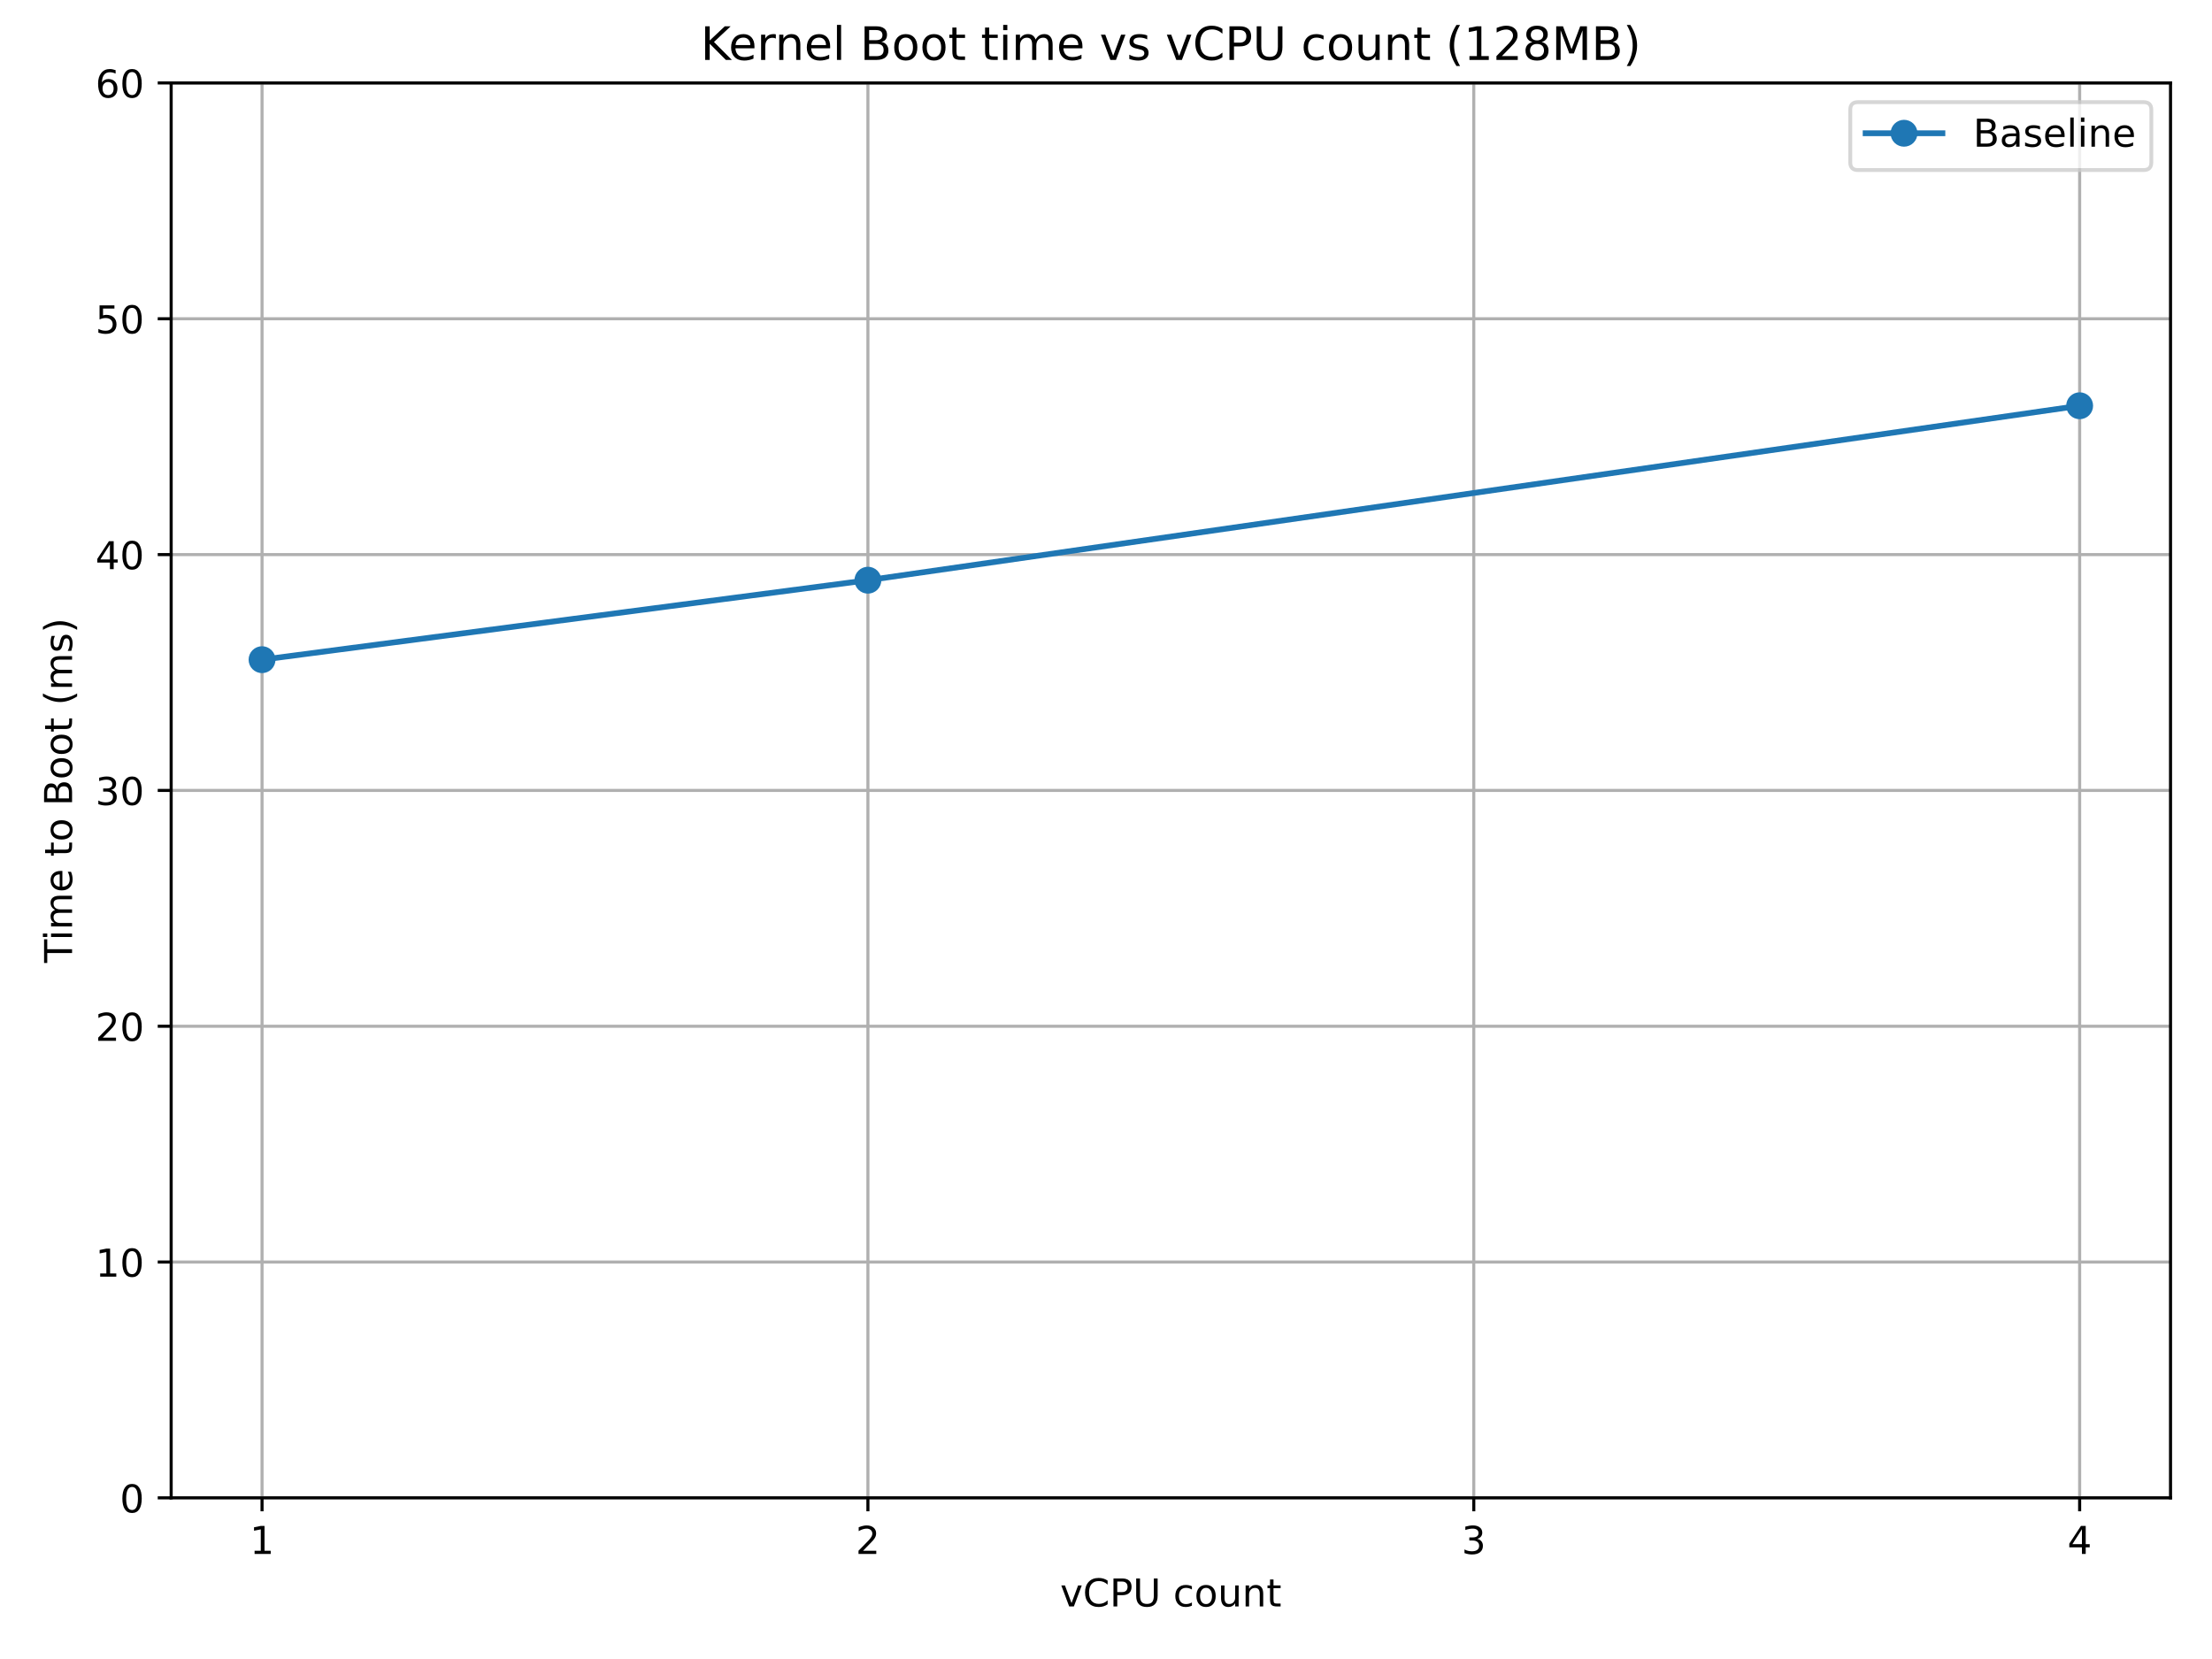
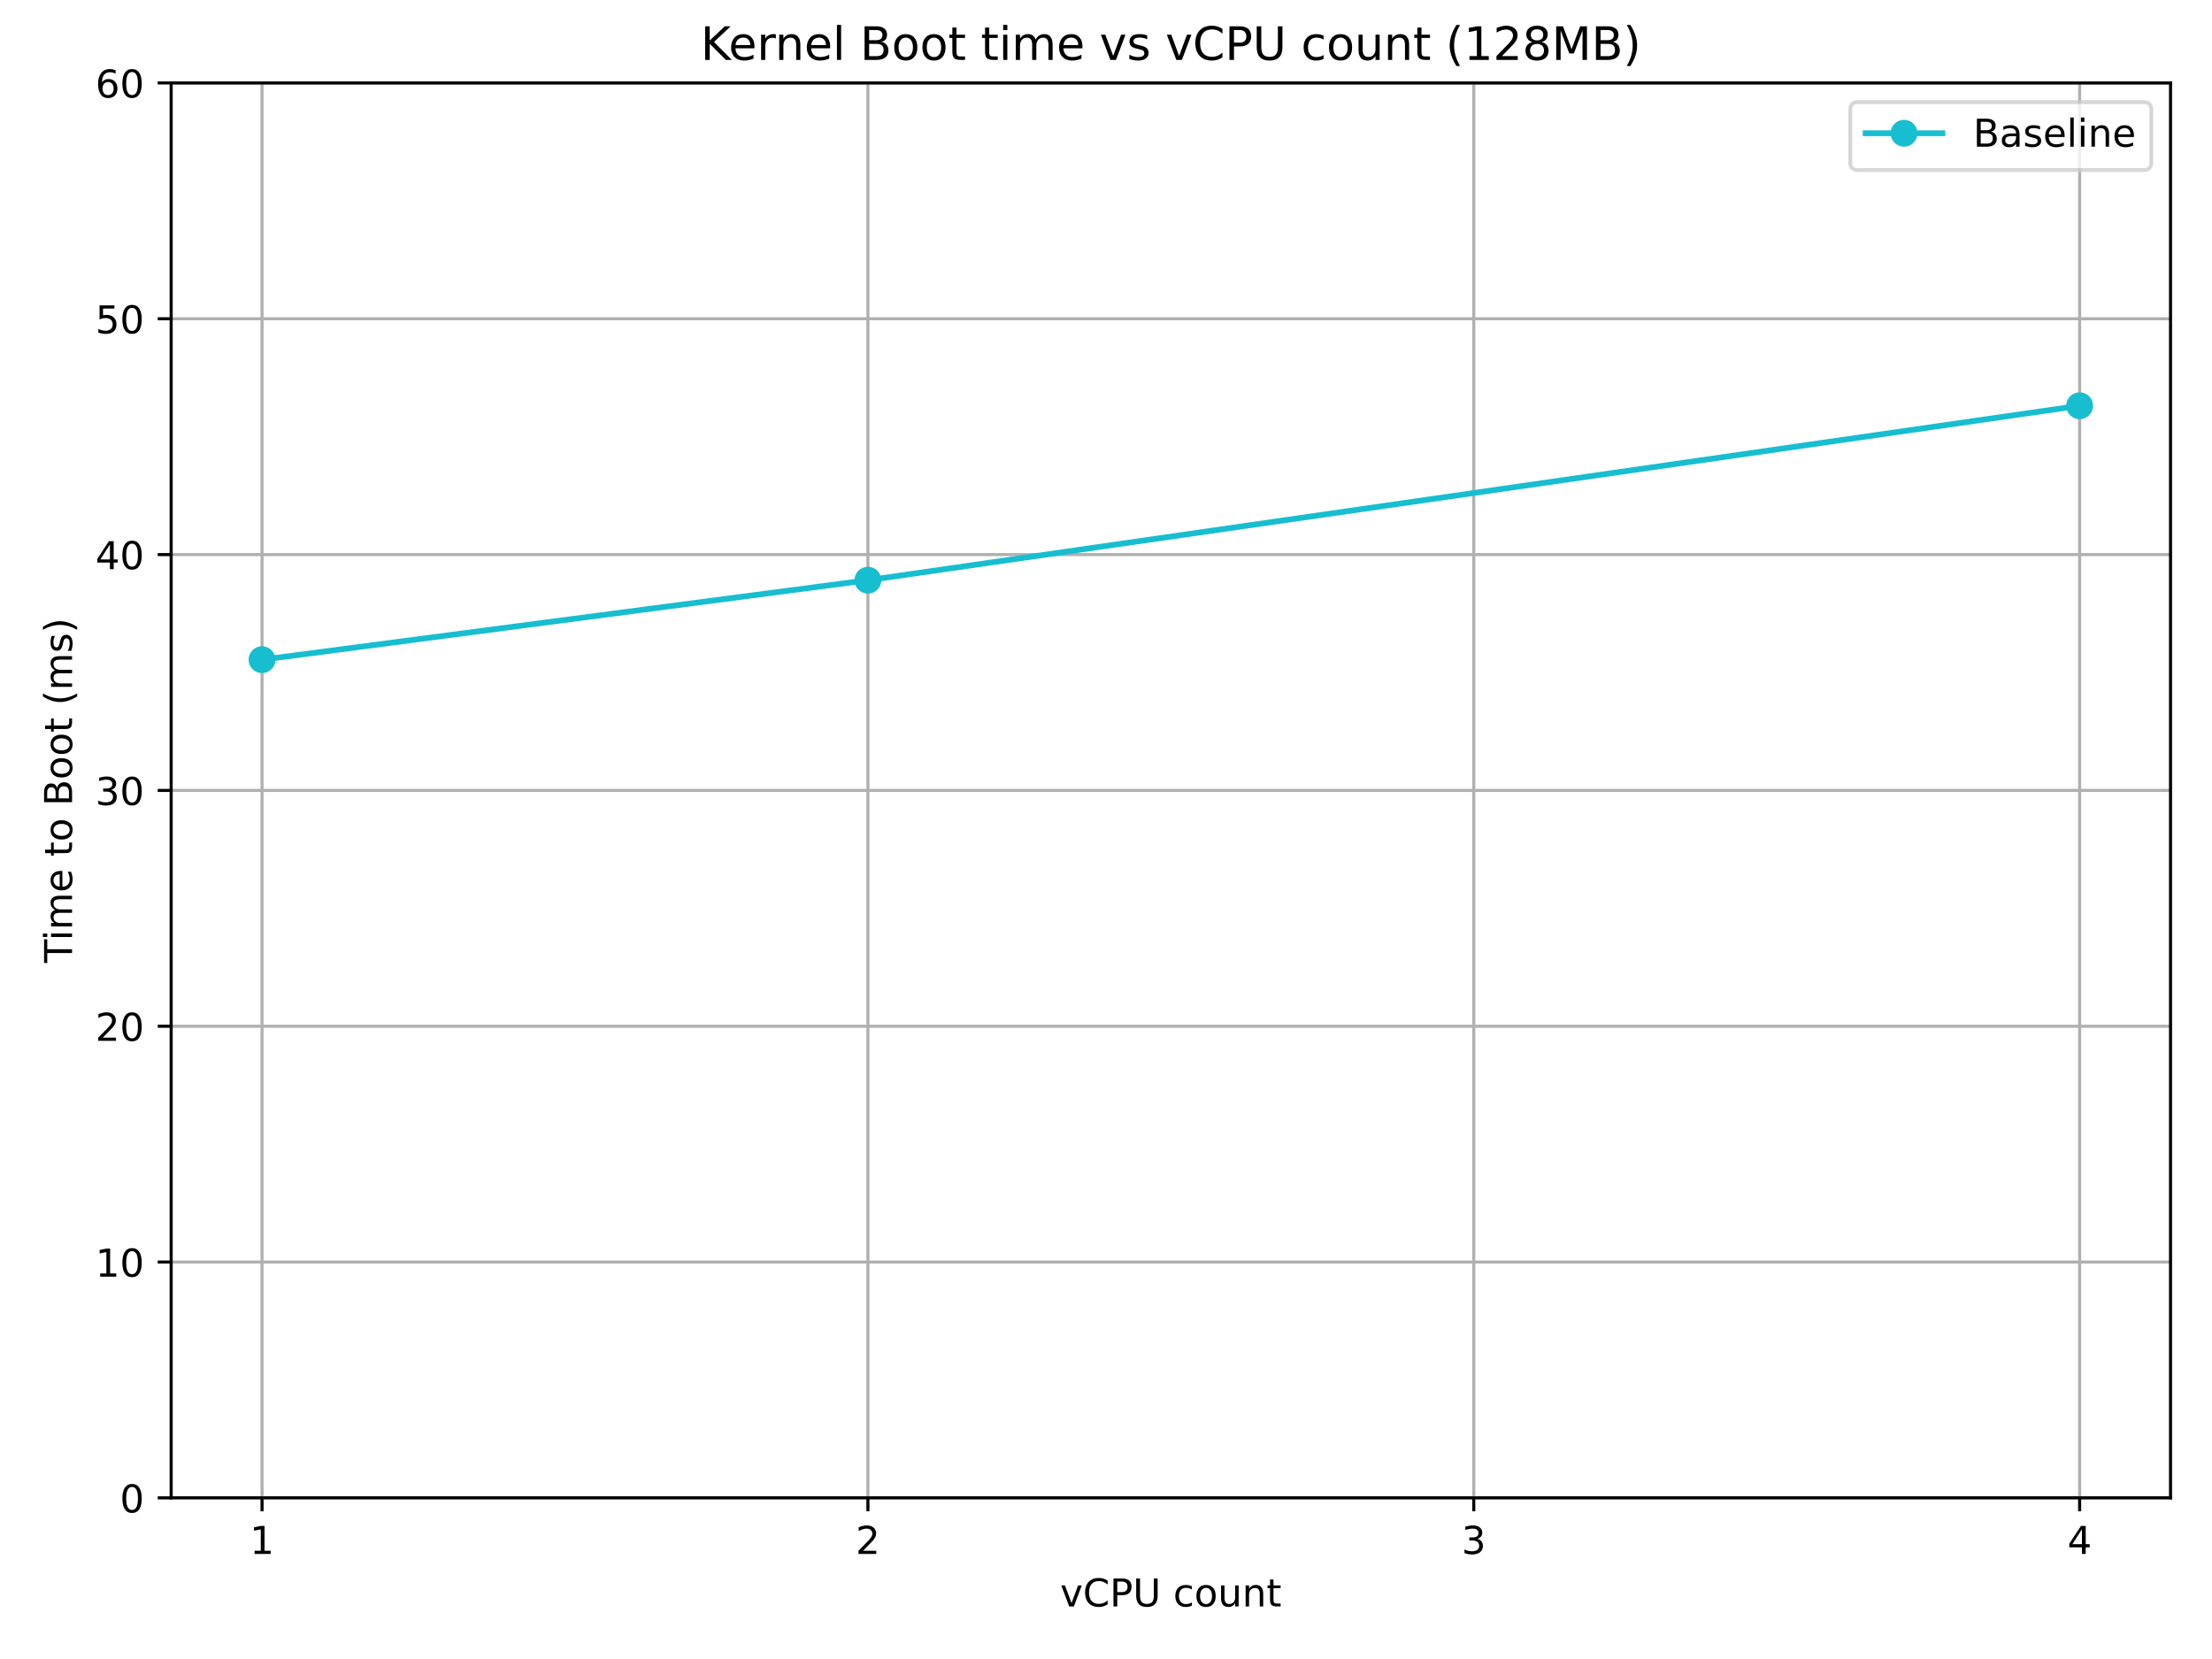
<svg xmlns="http://www.w3.org/2000/svg" xmlns:xlink="http://www.w3.org/1999/xlink" width="576pt" height="432pt" viewBox="0 0 576 432" version="1.1">
  <defs>
    <style type="text/css">*{stroke-linejoin: round; stroke-linecap: butt}</style>
  </defs>
  <g id="figure_1">
    <g id="patch_1">
      <path d="M 0 432  L 576 432  L 576 0  L 0 0  z " style="fill: #ffffff" />
    </g>
    <g id="axes_1">
      <g id="patch_2">
        <path d="M 44.57 390.04  L 565.2 390.04  L 565.2 21.6  L 44.57 21.6  z " style="fill: #ffffff" />
      </g>
      <g id="matplotlib.axis_1">
        <g id="xtick_1">
          <g id="line2d_1">
-             <path d="M 68.235 390.04  L 68.235 21.6  " clip-path="url(#pd59acfdb0d)" style="fill: none; stroke: #b0b0b0; stroke-width: 0.8; stroke-linecap: square" />
+             <path d="M 68.235 390.04  L 68.235 21.6  " clip-path="url(#p4763759837)" style="fill: none; stroke: #b0b0b0; stroke-width: 0.8; stroke-linecap: square" />
          </g>
          <g id="line2d_2">
            <defs>
-               <path id="mfca36fe6a7" d="M 0 0  L 0 3.5  " style="stroke: #000000; stroke-width: 0.8" />
-             </defs>
-             <g>
-               <use xlink:href="#mfca36fe6a7" x="68.235" y="390.04" style="stroke: #000000; stroke-width: 0.8" />
+               <path id="m0fab464966" d="M 0 0  L 0 3.5  " style="stroke: #000000; stroke-width: 0.8" />
+             </defs>
+             <g>
+               <use xlink:href="#m0fab464966" x="68.235" y="390.04" style="stroke: #000000; stroke-width: 0.8" />
            </g>
          </g>
          <g id="text_1">
            <g transform="translate(65.05375 404.6384) scale(0.1 -0.1)">
              <defs>
                <path id="DejaVuSans-31" d="M 794 531  L 1825 531  L 1825 4091  L 703 3866  L 703 4441  L 1819 4666  L 2450 4666  L 2450 531  L 3481 531  L 3481 0  L 794 0  L 794 531  z " transform="scale(0.015625)" />
              </defs>
              <use xlink:href="#DejaVuSans-31" />
            </g>
          </g>
        </g>
        <g id="xtick_2">
          <g id="line2d_3">
-             <path d="M 226.002 390.04  L 226.002 21.6  " clip-path="url(#pd59acfdb0d)" style="fill: none; stroke: #b0b0b0; stroke-width: 0.8; stroke-linecap: square" />
+             <path d="M 226.002 390.04  L 226.002 21.6  " clip-path="url(#p4763759837)" style="fill: none; stroke: #b0b0b0; stroke-width: 0.8; stroke-linecap: square" />
          </g>
          <g id="line2d_4">
            <g>
-               <use xlink:href="#mfca36fe6a7" x="226.002" y="390.04" style="stroke: #000000; stroke-width: 0.8" />
+               <use xlink:href="#m0fab464966" x="226.002" y="390.04" style="stroke: #000000; stroke-width: 0.8" />
            </g>
          </g>
          <g id="text_2">
            <g transform="translate(222.8204 404.6384) scale(0.1 -0.1)">
              <defs>
                <path id="DejaVuSans-32" d="M 1228 531  L 3431 531  L 3431 0  L 469 0  L 469 531  Q 828 903 1448 1529  Q 2069 2156 2228 2338  Q 2531 2678 2651 2914  Q 2772 3150 2772 3378  Q 2772 3750 2511 3984  Q 2250 4219 1831 4219  Q 1534 4219 1204 4116  Q 875 4013 500 3803  L 500 4441  Q 881 4594 1212 4672  Q 1544 4750 1819 4750  Q 2544 4750 2975 4387  Q 3406 4025 3406 3419  Q 3406 3131 3298 2873  Q 3191 2616 2906 2266  Q 2828 2175 2409 1742  Q 1991 1309 1228 531  z " transform="scale(0.015625)" />
              </defs>
              <use xlink:href="#DejaVuSans-32" />
            </g>
          </g>
        </g>
        <g id="xtick_3">
          <g id="line2d_5">
-             <path d="M 383.768 390.04  L 383.768 21.6  " clip-path="url(#pd59acfdb0d)" style="fill: none; stroke: #b0b0b0; stroke-width: 0.8; stroke-linecap: square" />
+             <path d="M 383.768 390.04  L 383.768 21.6  " clip-path="url(#p4763759837)" style="fill: none; stroke: #b0b0b0; stroke-width: 0.8; stroke-linecap: square" />
          </g>
          <g id="line2d_6">
            <g>
-               <use xlink:href="#mfca36fe6a7" x="383.768" y="390.04" style="stroke: #000000; stroke-width: 0.8" />
+               <use xlink:href="#m0fab464966" x="383.768" y="390.04" style="stroke: #000000; stroke-width: 0.8" />
            </g>
          </g>
          <g id="text_3">
            <g transform="translate(380.5871 404.6384) scale(0.1 -0.1)">
              <defs>
                <path id="DejaVuSans-33" d="M 2597 2516  Q 3050 2419 3304 2112  Q 3559 1806 3559 1356  Q 3559 666 3084 287  Q 2609 -91 1734 -91  Q 1441 -91 1130 -33  Q 819 25 488 141  L 488 750  Q 750 597 1062 519  Q 1375 441 1716 441  Q 2309 441 2620 675  Q 2931 909 2931 1356  Q 2931 1769 2642 2001  Q 2353 2234 1838 2234  L 1294 2234  L 1294 2753  L 1863 2753  Q 2328 2753 2575 2939  Q 2822 3125 2822 3475  Q 2822 3834 2567 4026  Q 2313 4219 1838 4219  Q 1578 4219 1281 4162  Q 984 4106 628 3988  L 628 4550  Q 988 4650 1302 4700  Q 1616 4750 1894 4750  Q 2613 4750 3031 4423  Q 3450 4097 3450 3541  Q 3450 3153 3228 2886  Q 3006 2619 2597 2516  z " transform="scale(0.015625)" />
              </defs>
              <use xlink:href="#DejaVuSans-33" />
            </g>
          </g>
        </g>
        <g id="xtick_4">
          <g id="line2d_7">
-             <path d="M 541.535 390.04  L 541.535 21.6  " clip-path="url(#pd59acfdb0d)" style="fill: none; stroke: #b0b0b0; stroke-width: 0.8; stroke-linecap: square" />
+             <path d="M 541.535 390.04  L 541.535 21.6  " clip-path="url(#p4763759837)" style="fill: none; stroke: #b0b0b0; stroke-width: 0.8; stroke-linecap: square" />
          </g>
          <g id="line2d_8">
            <g>
-               <use xlink:href="#mfca36fe6a7" x="541.535" y="390.04" style="stroke: #000000; stroke-width: 0.8" />
+               <use xlink:href="#m0fab464966" x="541.535" y="390.04" style="stroke: #000000; stroke-width: 0.8" />
            </g>
          </g>
          <g id="text_4">
            <g transform="translate(538.3537 404.6384) scale(0.1 -0.1)">
              <defs>
                <path id="DejaVuSans-34" d="M 2419 4116  L 825 1625  L 2419 1625  L 2419 4116  z M 2253 4666  L 3047 4666  L 3047 1625  L 3713 1625  L 3713 1100  L 3047 1100  L 3047 0  L 2419 0  L 2419 1100  L 313 1100  L 313 1709  L 2253 4666  z " transform="scale(0.015625)" />
              </defs>
              <use xlink:href="#DejaVuSans-34" />
            </g>
          </g>
        </g>
        <g id="text_5">
          <g transform="translate(276.0647 418.3166) scale(0.1 -0.1)">
            <defs>
              <path id="DejaVuSans-76" d="M 191 3500  L 800 3500  L 1894 563  L 2988 3500  L 3597 3500  L 2284 0  L 1503 0  L 191 3500  z " transform="scale(0.015625)" />
              <path id="DejaVuSans-43" d="M 4122 4306  L 4122 3641  Q 3803 3938 3442 4084  Q 3081 4231 2675 4231  Q 1875 4231 1450 3742  Q 1025 3253 1025 2328  Q 1025 1406 1450 917  Q 1875 428 2675 428  Q 3081 428 3442 575  Q 3803 722 4122 1019  L 4122 359  Q 3791 134 3420 21  Q 3050 -91 2638 -91  Q 1578 -91 968 557  Q 359 1206 359 2328  Q 359 3453 968 4101  Q 1578 4750 2638 4750  Q 3056 4750 3426 4639  Q 3797 4528 4122 4306  z " transform="scale(0.015625)" />
              <path id="DejaVuSans-50" d="M 1259 4147  L 1259 2394  L 2053 2394  Q 2494 2394 2734 2622  Q 2975 2850 2975 3272  Q 2975 3691 2734 3919  Q 2494 4147 2053 4147  L 1259 4147  z M 628 4666  L 2053 4666  Q 2838 4666 3239 4311  Q 3641 3956 3641 3272  Q 3641 2581 3239 2228  Q 2838 1875 2053 1875  L 1259 1875  L 1259 0  L 628 0  L 628 4666  z " transform="scale(0.015625)" />
              <path id="DejaVuSans-55" d="M 556 4666  L 1191 4666  L 1191 1831  Q 1191 1081 1462 751  Q 1734 422 2344 422  Q 2950 422 3222 751  Q 3494 1081 3494 1831  L 3494 4666  L 4128 4666  L 4128 1753  Q 4128 841 3676 375  Q 3225 -91 2344 -91  Q 1459 -91 1007 375  Q 556 841 556 1753  L 556 4666  z " transform="scale(0.015625)" />
              <path id="DejaVuSans-20" transform="scale(0.015625)" />
              <path id="DejaVuSans-63" d="M 3122 3366  L 3122 2828  Q 2878 2963 2633 3030  Q 2388 3097 2138 3097  Q 1578 3097 1268 2742  Q 959 2388 959 1747  Q 959 1106 1268 751  Q 1578 397 2138 397  Q 2388 397 2633 464  Q 2878 531 3122 666  L 3122 134  Q 2881 22 2623 -34  Q 2366 -91 2075 -91  Q 1284 -91 818 406  Q 353 903 353 1747  Q 353 2603 823 3093  Q 1294 3584 2113 3584  Q 2378 3584 2631 3529  Q 2884 3475 3122 3366  z " transform="scale(0.015625)" />
              <path id="DejaVuSans-6f" d="M 1959 3097  Q 1497 3097 1228 2736  Q 959 2375 959 1747  Q 959 1119 1226 758  Q 1494 397 1959 397  Q 2419 397 2687 759  Q 2956 1122 2956 1747  Q 2956 2369 2687 2733  Q 2419 3097 1959 3097  z M 1959 3584  Q 2709 3584 3137 3096  Q 3566 2609 3566 1747  Q 3566 888 3137 398  Q 2709 -91 1959 -91  Q 1206 -91 779 398  Q 353 888 353 1747  Q 353 2609 779 3096  Q 1206 3584 1959 3584  z " transform="scale(0.015625)" />
              <path id="DejaVuSans-75" d="M 544 1381  L 544 3500  L 1119 3500  L 1119 1403  Q 1119 906 1312 657  Q 1506 409 1894 409  Q 2359 409 2629 706  Q 2900 1003 2900 1516  L 2900 3500  L 3475 3500  L 3475 0  L 2900 0  L 2900 538  Q 2691 219 2414 64  Q 2138 -91 1772 -91  Q 1169 -91 856 284  Q 544 659 544 1381  z M 1991 3584  L 1991 3584  z " transform="scale(0.015625)" />
              <path id="DejaVuSans-6e" d="M 3513 2113  L 3513 0  L 2938 0  L 2938 2094  Q 2938 2591 2744 2837  Q 2550 3084 2163 3084  Q 1697 3084 1428 2787  Q 1159 2491 1159 1978  L 1159 0  L 581 0  L 581 3500  L 1159 3500  L 1159 2956  Q 1366 3272 1645 3428  Q 1925 3584 2291 3584  Q 2894 3584 3203 3211  Q 3513 2838 3513 2113  z " transform="scale(0.015625)" />
              <path id="DejaVuSans-74" d="M 1172 4494  L 1172 3500  L 2356 3500  L 2356 3053  L 1172 3053  L 1172 1153  Q 1172 725 1289 603  Q 1406 481 1766 481  L 2356 481  L 2356 0  L 1766 0  Q 1100 0 847 248  Q 594 497 594 1153  L 594 3053  L 172 3053  L 172 3500  L 594 3500  L 594 4494  L 1172 4494  z " transform="scale(0.015625)" />
            </defs>
            <use xlink:href="#DejaVuSans-76" />
            <use xlink:href="#DejaVuSans-43" x="59.18" />
            <use xlink:href="#DejaVuSans-50" x="129.004" />
            <use xlink:href="#DejaVuSans-55" x="189.307" />
            <use xlink:href="#DejaVuSans-20" x="262.5" />
            <use xlink:href="#DejaVuSans-63" x="294.287" />
            <use xlink:href="#DejaVuSans-6f" x="349.268" />
            <use xlink:href="#DejaVuSans-75" x="410.449" />
            <use xlink:href="#DejaVuSans-6e" x="473.828" />
            <use xlink:href="#DejaVuSans-74" x="537.207" />
          </g>
        </g>
      </g>
      <g id="matplotlib.axis_2">
        <g id="ytick_1">
          <g id="line2d_9">
-             <path d="M 44.57 390.04  L 565.2 390.04  " clip-path="url(#pd59acfdb0d)" style="fill: none; stroke: #b0b0b0; stroke-width: 0.8; stroke-linecap: square" />
+             <path d="M 44.57 390.04  L 565.2 390.04  " clip-path="url(#p4763759837)" style="fill: none; stroke: #b0b0b0; stroke-width: 0.8; stroke-linecap: square" />
          </g>
          <g id="line2d_10">
            <defs>
-               <path id="m907be206d5" d="M 0 0  L -3.5 0  " style="stroke: #000000; stroke-width: 0.8" />
-             </defs>
-             <g>
-               <use xlink:href="#m907be206d5" x="44.57" y="390.04" style="stroke: #000000; stroke-width: 0.8" />
+               <path id="m6f7de152e1" d="M 0 0  L -3.5 0  " style="stroke: #000000; stroke-width: 0.8" />
+             </defs>
+             <g>
+               <use xlink:href="#m6f7de152e1" x="44.57" y="390.04" style="stroke: #000000; stroke-width: 0.8" />
            </g>
          </g>
          <g id="text_6">
            <g transform="translate(31.2075 393.8392) scale(0.1 -0.1)">
              <defs>
                <path id="DejaVuSans-30" d="M 2034 4250  Q 1547 4250 1301 3770  Q 1056 3291 1056 2328  Q 1056 1369 1301 889  Q 1547 409 2034 409  Q 2525 409 2770 889  Q 3016 1369 3016 2328  Q 3016 3291 2770 3770  Q 2525 4250 2034 4250  z M 2034 4750  Q 2819 4750 3233 4129  Q 3647 3509 3647 2328  Q 3647 1150 3233 529  Q 2819 -91 2034 -91  Q 1250 -91 836 529  Q 422 1150 422 2328  Q 422 3509 836 4129  Q 1250 4750 2034 4750  z " transform="scale(0.015625)" />
              </defs>
              <use xlink:href="#DejaVuSans-30" />
            </g>
          </g>
        </g>
        <g id="ytick_2">
          <g id="line2d_11">
-             <path d="M 44.57 328.633  L 565.2 328.633  " clip-path="url(#pd59acfdb0d)" style="fill: none; stroke: #b0b0b0; stroke-width: 0.8; stroke-linecap: square" />
+             <path d="M 44.57 328.633  L 565.2 328.633  " clip-path="url(#p4763759837)" style="fill: none; stroke: #b0b0b0; stroke-width: 0.8; stroke-linecap: square" />
          </g>
          <g id="line2d_12">
            <g>
-               <use xlink:href="#m907be206d5" x="44.57" y="328.633" style="stroke: #000000; stroke-width: 0.8" />
+               <use xlink:href="#m6f7de152e1" x="44.57" y="328.633" style="stroke: #000000; stroke-width: 0.8" />
            </g>
          </g>
          <g id="text_7">
            <g transform="translate(24.845 332.4326) scale(0.1 -0.1)">
              <use xlink:href="#DejaVuSans-31" />
              <use xlink:href="#DejaVuSans-30" x="63.623" />
            </g>
          </g>
        </g>
        <g id="ytick_3">
          <g id="line2d_13">
-             <path d="M 44.57 267.227  L 565.2 267.227  " clip-path="url(#pd59acfdb0d)" style="fill: none; stroke: #b0b0b0; stroke-width: 0.8; stroke-linecap: square" />
+             <path d="M 44.57 267.227  L 565.2 267.227  " clip-path="url(#p4763759837)" style="fill: none; stroke: #b0b0b0; stroke-width: 0.8; stroke-linecap: square" />
          </g>
          <g id="line2d_14">
            <g>
-               <use xlink:href="#m907be206d5" x="44.57" y="267.227" style="stroke: #000000; stroke-width: 0.8" />
+               <use xlink:href="#m6f7de152e1" x="44.57" y="267.227" style="stroke: #000000; stroke-width: 0.8" />
            </g>
          </g>
          <g id="text_8">
            <g transform="translate(24.845 271.0259) scale(0.1 -0.1)">
              <use xlink:href="#DejaVuSans-32" />
              <use xlink:href="#DejaVuSans-30" x="63.623" />
            </g>
          </g>
        </g>
        <g id="ytick_4">
          <g id="line2d_15">
-             <path d="M 44.57 205.82  L 565.2 205.82  " clip-path="url(#pd59acfdb0d)" style="fill: none; stroke: #b0b0b0; stroke-width: 0.8; stroke-linecap: square" />
+             <path d="M 44.57 205.82  L 565.2 205.82  " clip-path="url(#p4763759837)" style="fill: none; stroke: #b0b0b0; stroke-width: 0.8; stroke-linecap: square" />
          </g>
          <g id="line2d_16">
            <g>
-               <use xlink:href="#m907be206d5" x="44.57" y="205.82" style="stroke: #000000; stroke-width: 0.8" />
+               <use xlink:href="#m6f7de152e1" x="44.57" y="205.82" style="stroke: #000000; stroke-width: 0.8" />
            </g>
          </g>
          <g id="text_9">
            <g transform="translate(24.845 209.6192) scale(0.1 -0.1)">
              <use xlink:href="#DejaVuSans-33" />
              <use xlink:href="#DejaVuSans-30" x="63.623" />
            </g>
          </g>
        </g>
        <g id="ytick_5">
          <g id="line2d_17">
-             <path d="M 44.57 144.413  L 565.2 144.413  " clip-path="url(#pd59acfdb0d)" style="fill: none; stroke: #b0b0b0; stroke-width: 0.8; stroke-linecap: square" />
+             <path d="M 44.57 144.413  L 565.2 144.413  " clip-path="url(#p4763759837)" style="fill: none; stroke: #b0b0b0; stroke-width: 0.8; stroke-linecap: square" />
          </g>
          <g id="line2d_18">
            <g>
-               <use xlink:href="#m907be206d5" x="44.57" y="144.413" style="stroke: #000000; stroke-width: 0.8" />
+               <use xlink:href="#m6f7de152e1" x="44.57" y="144.413" style="stroke: #000000; stroke-width: 0.8" />
            </g>
          </g>
          <g id="text_10">
            <g transform="translate(24.845 148.2126) scale(0.1 -0.1)">
              <use xlink:href="#DejaVuSans-34" />
              <use xlink:href="#DejaVuSans-30" x="63.623" />
            </g>
          </g>
        </g>
        <g id="ytick_6">
          <g id="line2d_19">
-             <path d="M 44.57 83.007  L 565.2 83.007  " clip-path="url(#pd59acfdb0d)" style="fill: none; stroke: #b0b0b0; stroke-width: 0.8; stroke-linecap: square" />
+             <path d="M 44.57 83.007  L 565.2 83.007  " clip-path="url(#p4763759837)" style="fill: none; stroke: #b0b0b0; stroke-width: 0.8; stroke-linecap: square" />
          </g>
          <g id="line2d_20">
            <g>
-               <use xlink:href="#m907be206d5" x="44.57" y="83.007" style="stroke: #000000; stroke-width: 0.8" />
+               <use xlink:href="#m6f7de152e1" x="44.57" y="83.007" style="stroke: #000000; stroke-width: 0.8" />
            </g>
          </g>
          <g id="text_11">
            <g transform="translate(24.845 86.80589) scale(0.1 -0.1)">
              <defs>
                <path id="DejaVuSans-35" d="M 691 4666  L 3169 4666  L 3169 4134  L 1269 4134  L 1269 2991  Q 1406 3038 1543 3061  Q 1681 3084 1819 3084  Q 2600 3084 3056 2656  Q 3513 2228 3513 1497  Q 3513 744 3044 326  Q 2575 -91 1722 -91  Q 1428 -91 1123 -41  Q 819 9 494 109  L 494 744  Q 775 591 1075 516  Q 1375 441 1709 441  Q 2250 441 2565 725  Q 2881 1009 2881 1497  Q 2881 1984 2565 2268  Q 2250 2553 1709 2553  Q 1456 2553 1204 2497  Q 953 2441 691 2322  L 691 4666  z " transform="scale(0.015625)" />
              </defs>
              <use xlink:href="#DejaVuSans-35" />
              <use xlink:href="#DejaVuSans-30" x="63.623" />
            </g>
          </g>
        </g>
        <g id="ytick_7">
          <g id="line2d_21">
-             <path d="M 44.57 21.6  L 565.2 21.6  " clip-path="url(#pd59acfdb0d)" style="fill: none; stroke: #b0b0b0; stroke-width: 0.8; stroke-linecap: square" />
+             <path d="M 44.57 21.6  L 565.2 21.6  " clip-path="url(#p4763759837)" style="fill: none; stroke: #b0b0b0; stroke-width: 0.8; stroke-linecap: square" />
          </g>
          <g id="line2d_22">
            <g>
-               <use xlink:href="#m907be206d5" x="44.57" y="21.6" style="stroke: #000000; stroke-width: 0.8" />
+               <use xlink:href="#m6f7de152e1" x="44.57" y="21.6" style="stroke: #000000; stroke-width: 0.8" />
            </g>
          </g>
          <g id="text_12">
            <g transform="translate(24.845 25.39922) scale(0.1 -0.1)">
              <defs>
                <path id="DejaVuSans-36" d="M 2113 2584  Q 1688 2584 1439 2293  Q 1191 2003 1191 1497  Q 1191 994 1439 701  Q 1688 409 2113 409  Q 2538 409 2786 701  Q 3034 994 3034 1497  Q 3034 2003 2786 2293  Q 2538 2584 2113 2584  z M 3366 4563  L 3366 3988  Q 3128 4100 2886 4159  Q 2644 4219 2406 4219  Q 1781 4219 1451 3797  Q 1122 3375 1075 2522  Q 1259 2794 1537 2939  Q 1816 3084 2150 3084  Q 2853 3084 3261 2657  Q 3669 2231 3669 1497  Q 3669 778 3244 343  Q 2819 -91 2113 -91  Q 1303 -91 875 529  Q 447 1150 447 2328  Q 447 3434 972 4092  Q 1497 4750 2381 4750  Q 2619 4750 2861 4703  Q 3103 4656 3366 4563  z " transform="scale(0.015625)" />
              </defs>
              <use xlink:href="#DejaVuSans-36" />
              <use xlink:href="#DejaVuSans-30" x="63.623" />
            </g>
          </g>
        </g>
        <g id="text_13">
          <g transform="translate(18.76531 250.7262) rotate(-90) scale(0.1 -0.1)">
            <defs>
              <path id="DejaVuSans-54" d="M -19 4666  L 3928 4666  L 3928 4134  L 2272 4134  L 2272 0  L 1638 0  L 1638 4134  L -19 4134  L -19 4666  z " transform="scale(0.015625)" />
              <path id="DejaVuSans-69" d="M 603 3500  L 1178 3500  L 1178 0  L 603 0  L 603 3500  z M 603 4863  L 1178 4863  L 1178 4134  L 603 4134  L 603 4863  z " transform="scale(0.015625)" />
              <path id="DejaVuSans-6d" d="M 3328 2828  Q 3544 3216 3844 3400  Q 4144 3584 4550 3584  Q 5097 3584 5394 3201  Q 5691 2819 5691 2113  L 5691 0  L 5113 0  L 5113 2094  Q 5113 2597 4934 2840  Q 4756 3084 4391 3084  Q 3944 3084 3684 2787  Q 3425 2491 3425 1978  L 3425 0  L 2847 0  L 2847 2094  Q 2847 2600 2669 2842  Q 2491 3084 2119 3084  Q 1678 3084 1418 2786  Q 1159 2488 1159 1978  L 1159 0  L 581 0  L 581 3500  L 1159 3500  L 1159 2956  Q 1356 3278 1631 3431  Q 1906 3584 2284 3584  Q 2666 3584 2933 3390  Q 3200 3197 3328 2828  z " transform="scale(0.015625)" />
              <path id="DejaVuSans-65" d="M 3597 1894  L 3597 1613  L 953 1613  Q 991 1019 1311 708  Q 1631 397 2203 397  Q 2534 397 2845 478  Q 3156 559 3463 722  L 3463 178  Q 3153 47 2828 -22  Q 2503 -91 2169 -91  Q 1331 -91 842 396  Q 353 884 353 1716  Q 353 2575 817 3079  Q 1281 3584 2069 3584  Q 2775 3584 3186 3129  Q 3597 2675 3597 1894  z M 3022 2063  Q 3016 2534 2758 2815  Q 2500 3097 2075 3097  Q 1594 3097 1305 2825  Q 1016 2553 972 2059  L 3022 2063  z " transform="scale(0.015625)" />
              <path id="DejaVuSans-42" d="M 1259 2228  L 1259 519  L 2272 519  Q 2781 519 3026 730  Q 3272 941 3272 1375  Q 3272 1813 3026 2020  Q 2781 2228 2272 2228  L 1259 2228  z M 1259 4147  L 1259 2741  L 2194 2741  Q 2656 2741 2882 2914  Q 3109 3088 3109 3444  Q 3109 3797 2882 3972  Q 2656 4147 2194 4147  L 1259 4147  z M 628 4666  L 2241 4666  Q 2963 4666 3353 4366  Q 3744 4066 3744 3513  Q 3744 3084 3544 2831  Q 3344 2578 2956 2516  Q 3422 2416 3680 2098  Q 3938 1781 3938 1306  Q 3938 681 3513 340  Q 3088 0 2303 0  L 628 0  L 628 4666  z " transform="scale(0.015625)" />
              <path id="DejaVuSans-28" d="M 1984 4856  Q 1566 4138 1362 3434  Q 1159 2731 1159 2009  Q 1159 1288 1364 580  Q 1569 -128 1984 -844  L 1484 -844  Q 1016 -109 783 600  Q 550 1309 550 2009  Q 550 2706 781 3412  Q 1013 4119 1484 4856  L 1984 4856  z " transform="scale(0.015625)" />
              <path id="DejaVuSans-73" d="M 2834 3397  L 2834 2853  Q 2591 2978 2328 3040  Q 2066 3103 1784 3103  Q 1356 3103 1142 2972  Q 928 2841 928 2578  Q 928 2378 1081 2264  Q 1234 2150 1697 2047  L 1894 2003  Q 2506 1872 2764 1633  Q 3022 1394 3022 966  Q 3022 478 2636 193  Q 2250 -91 1575 -91  Q 1294 -91 989 -36  Q 684 19 347 128  L 347 722  Q 666 556 975 473  Q 1284 391 1588 391  Q 1994 391 2212 530  Q 2431 669 2431 922  Q 2431 1156 2273 1281  Q 2116 1406 1581 1522  L 1381 1569  Q 847 1681 609 1914  Q 372 2147 372 2553  Q 372 3047 722 3315  Q 1072 3584 1716 3584  Q 2034 3584 2315 3537  Q 2597 3491 2834 3397  z " transform="scale(0.015625)" />
              <path id="DejaVuSans-29" d="M 513 4856  L 1013 4856  Q 1481 4119 1714 3412  Q 1947 2706 1947 2009  Q 1947 1309 1714 600  Q 1481 -109 1013 -844  L 513 -844  Q 928 -128 1133 580  Q 1338 1288 1338 2009  Q 1338 2731 1133 3434  Q 928 4138 513 4856  z " transform="scale(0.015625)" />
            </defs>
            <use xlink:href="#DejaVuSans-54" />
            <use xlink:href="#DejaVuSans-69" x="57.959" />
            <use xlink:href="#DejaVuSans-6d" x="85.742" />
            <use xlink:href="#DejaVuSans-65" x="183.154" />
            <use xlink:href="#DejaVuSans-20" x="244.678" />
            <use xlink:href="#DejaVuSans-74" x="276.465" />
            <use xlink:href="#DejaVuSans-6f" x="315.674" />
            <use xlink:href="#DejaVuSans-20" x="376.855" />
            <use xlink:href="#DejaVuSans-42" x="408.643" />
            <use xlink:href="#DejaVuSans-6f" x="477.246" />
            <use xlink:href="#DejaVuSans-6f" x="538.428" />
            <use xlink:href="#DejaVuSans-74" x="599.609" />
            <use xlink:href="#DejaVuSans-20" x="638.818" />
            <use xlink:href="#DejaVuSans-28" x="670.605" />
            <use xlink:href="#DejaVuSans-6d" x="709.619" />
            <use xlink:href="#DejaVuSans-73" x="807.031" />
            <use xlink:href="#DejaVuSans-29" x="859.131" />
          </g>
        </g>
      </g>
      <g id="line2d_23">
-         <path d="M 68.235 171.779  L 226.002 151.082  L 541.535 105.658  " clip-path="url(#pd59acfdb0d)" style="fill: none; stroke: #1f77b4; stroke-width: 1.5; stroke-linecap: square" />
+         <path d="M 68.235 171.779  L 226.002 151.082  L 541.535 105.658  " clip-path="url(#p4763759837)" style="fill: none; stroke: #17becf; stroke-width: 1.5; stroke-linecap: square" />
        <defs>
-           <path id="m7b7a49f3d1" d="M 0 3  C 0.796 3 1.559 2.684 2.121 2.121  C 2.684 1.559 3 0.796 3 0  C 3 -0.796 2.684 -1.559 2.121 -2.121  C 1.559 -2.684 0.796 -3 0 -3  C -0.796 -3 -1.559 -2.684 -2.121 -2.121  C -2.684 -1.559 -3 -0.796 -3 0  C -3 0.796 -2.684 1.559 -2.121 2.121  C -1.559 2.684 -0.796 3 0 3  z " style="stroke: #1f77b4" />
+           <path id="mede1abe733" d="M 0 3  C 0.796 3 1.559 2.684 2.121 2.121  C 2.684 1.559 3 0.796 3 0  C 3 -0.796 2.684 -1.559 2.121 -2.121  C 1.559 -2.684 0.796 -3 0 -3  C -0.796 -3 -1.559 -2.684 -2.121 -2.121  C -2.684 -1.559 -3 -0.796 -3 0  C -3 0.796 -2.684 1.559 -2.121 2.121  C -1.559 2.684 -0.796 3 0 3  z " style="stroke: #17becf" />
        </defs>
-         <g clip-path="url(#pd59acfdb0d)">
-           <use xlink:href="#m7b7a49f3d1" x="68.235" y="171.779" style="fill: #1f77b4; stroke: #1f77b4" />
-           <use xlink:href="#m7b7a49f3d1" x="226.002" y="151.082" style="fill: #1f77b4; stroke: #1f77b4" />
-           <use xlink:href="#m7b7a49f3d1" x="541.535" y="105.658" style="fill: #1f77b4; stroke: #1f77b4" />
+         <g clip-path="url(#p4763759837)">
+           <use xlink:href="#mede1abe733" x="68.235" y="171.779" style="fill: #17becf; stroke: #17becf" />
+           <use xlink:href="#mede1abe733" x="226.002" y="151.082" style="fill: #17becf; stroke: #17becf" />
+           <use xlink:href="#mede1abe733" x="541.535" y="105.658" style="fill: #17becf; stroke: #17becf" />
        </g>
      </g>
      <g id="patch_3">
        <path d="M 44.57 390.04  L 44.57 21.6  " style="fill: none; stroke: #000000; stroke-width: 0.8; stroke-linejoin: miter; stroke-linecap: square" />
      </g>
      <g id="patch_4">
        <path d="M 565.2 390.04  L 565.2 21.6  " style="fill: none; stroke: #000000; stroke-width: 0.8; stroke-linejoin: miter; stroke-linecap: square" />
      </g>
      <g id="patch_5">
        <path d="M 44.57 390.04  L 565.2 390.04  " style="fill: none; stroke: #000000; stroke-width: 0.8; stroke-linejoin: miter; stroke-linecap: square" />
      </g>
      <g id="patch_6">
        <path d="M 44.57 21.6  L 565.2 21.6  " style="fill: none; stroke: #000000; stroke-width: 0.8; stroke-linejoin: miter; stroke-linecap: square" />
      </g>
      <g id="text_14">
        <g transform="translate(182.4456 15.6) scale(0.12 -0.12)">
          <defs>
            <path id="DejaVuSans-4b" d="M 628 4666  L 1259 4666  L 1259 2694  L 3353 4666  L 4166 4666  L 1850 2491  L 4331 0  L 3500 0  L 1259 2247  L 1259 0  L 628 0  L 628 4666  z " transform="scale(0.015625)" />
            <path id="DejaVuSans-72" d="M 2631 2963  Q 2534 3019 2420 3045  Q 2306 3072 2169 3072  Q 1681 3072 1420 2755  Q 1159 2438 1159 1844  L 1159 0  L 581 0  L 581 3500  L 1159 3500  L 1159 2956  Q 1341 3275 1631 3429  Q 1922 3584 2338 3584  Q 2397 3584 2469 3576  Q 2541 3569 2628 3553  L 2631 2963  z " transform="scale(0.015625)" />
            <path id="DejaVuSans-6c" d="M 603 4863  L 1178 4863  L 1178 0  L 603 0  L 603 4863  z " transform="scale(0.015625)" />
            <path id="DejaVuSans-38" d="M 2034 2216  Q 1584 2216 1326 1975  Q 1069 1734 1069 1313  Q 1069 891 1326 650  Q 1584 409 2034 409  Q 2484 409 2743 651  Q 3003 894 3003 1313  Q 3003 1734 2745 1975  Q 2488 2216 2034 2216  z M 1403 2484  Q 997 2584 770 2862  Q 544 3141 544 3541  Q 544 4100 942 4425  Q 1341 4750 2034 4750  Q 2731 4750 3128 4425  Q 3525 4100 3525 3541  Q 3525 3141 3298 2862  Q 3072 2584 2669 2484  Q 3125 2378 3379 2068  Q 3634 1759 3634 1313  Q 3634 634 3220 271  Q 2806 -91 2034 -91  Q 1263 -91 848 271  Q 434 634 434 1313  Q 434 1759 690 2068  Q 947 2378 1403 2484  z M 1172 3481  Q 1172 3119 1398 2916  Q 1625 2713 2034 2713  Q 2441 2713 2670 2916  Q 2900 3119 2900 3481  Q 2900 3844 2670 4047  Q 2441 4250 2034 4250  Q 1625 4250 1398 4047  Q 1172 3844 1172 3481  z " transform="scale(0.015625)" />
            <path id="DejaVuSans-4d" d="M 628 4666  L 1569 4666  L 2759 1491  L 3956 4666  L 4897 4666  L 4897 0  L 4281 0  L 4281 4097  L 3078 897  L 2444 897  L 1241 4097  L 1241 0  L 628 0  L 628 4666  z " transform="scale(0.015625)" />
          </defs>
          <use xlink:href="#DejaVuSans-4b" />
          <use xlink:href="#DejaVuSans-65" x="60.576" />
          <use xlink:href="#DejaVuSans-72" x="122.1" />
          <use xlink:href="#DejaVuSans-6e" x="161.463" />
          <use xlink:href="#DejaVuSans-65" x="224.842" />
          <use xlink:href="#DejaVuSans-6c" x="286.365" />
          <use xlink:href="#DejaVuSans-20" x="314.148" />
          <use xlink:href="#DejaVuSans-42" x="345.936" />
          <use xlink:href="#DejaVuSans-6f" x="414.539" />
          <use xlink:href="#DejaVuSans-6f" x="475.721" />
          <use xlink:href="#DejaVuSans-74" x="536.902" />
          <use xlink:href="#DejaVuSans-20" x="576.111" />
          <use xlink:href="#DejaVuSans-74" x="607.898" />
          <use xlink:href="#DejaVuSans-69" x="647.107" />
          <use xlink:href="#DejaVuSans-6d" x="674.891" />
          <use xlink:href="#DejaVuSans-65" x="772.303" />
          <use xlink:href="#DejaVuSans-20" x="833.826" />
          <use xlink:href="#DejaVuSans-76" x="865.613" />
          <use xlink:href="#DejaVuSans-73" x="924.793" />
          <use xlink:href="#DejaVuSans-20" x="976.893" />
          <use xlink:href="#DejaVuSans-76" x="1008.68" />
          <use xlink:href="#DejaVuSans-43" x="1067.859" />
          <use xlink:href="#DejaVuSans-50" x="1137.684" />
          <use xlink:href="#DejaVuSans-55" x="1197.986" />
          <use xlink:href="#DejaVuSans-20" x="1271.18" />
          <use xlink:href="#DejaVuSans-63" x="1302.967" />
          <use xlink:href="#DejaVuSans-6f" x="1357.947" />
          <use xlink:href="#DejaVuSans-75" x="1419.129" />
          <use xlink:href="#DejaVuSans-6e" x="1482.508" />
          <use xlink:href="#DejaVuSans-74" x="1545.887" />
          <use xlink:href="#DejaVuSans-20" x="1585.096" />
          <use xlink:href="#DejaVuSans-28" x="1616.883" />
          <use xlink:href="#DejaVuSans-31" x="1655.896" />
          <use xlink:href="#DejaVuSans-32" x="1719.52" />
          <use xlink:href="#DejaVuSans-38" x="1783.143" />
          <use xlink:href="#DejaVuSans-4d" x="1846.766" />
          <use xlink:href="#DejaVuSans-42" x="1933.045" />
          <use xlink:href="#DejaVuSans-29" x="2001.648" />
        </g>
      </g>
      <g id="legend_1">
        <g id="patch_7">
          <path d="M 483.802 44.278  L 558.2 44.278  Q 560.2 44.278 560.2 42.278  L 560.2 28.6  Q 560.2 26.6 558.2 26.6  L 483.802 26.6  Q 481.802 26.6 481.802 28.6  L 481.802 42.278  Q 481.802 44.278 483.802 44.278  z " style="fill: #ffffff; opacity: 0.8; stroke: #cccccc; stroke-linejoin: miter" />
        </g>
        <g id="line2d_24">
-           <path d="M 485.802 34.698  L 495.802 34.698  L 505.802 34.698  " style="fill: none; stroke: #1f77b4; stroke-width: 1.5; stroke-linecap: square" />
+           <path d="M 485.802 34.698  L 495.802 34.698  L 505.802 34.698  " style="fill: none; stroke: #17becf; stroke-width: 1.5; stroke-linecap: square" />
          <g>
-             <use xlink:href="#m7b7a49f3d1" x="495.802" y="34.698" style="fill: #1f77b4; stroke: #1f77b4" />
+             <use xlink:href="#mede1abe733" x="495.802" y="34.698" style="fill: #17becf; stroke: #17becf" />
          </g>
        </g>
        <g id="text_15">
          <g transform="translate(513.8016 38.19844) scale(0.1 -0.1)">
            <defs>
              <path id="DejaVuSans-61" d="M 2194 1759  Q 1497 1759 1228 1600  Q 959 1441 959 1056  Q 959 750 1161 570  Q 1363 391 1709 391  Q 2188 391 2477 730  Q 2766 1069 2766 1631  L 2766 1759  L 2194 1759  z M 3341 1997  L 3341 0  L 2766 0  L 2766 531  Q 2569 213 2275 61  Q 1981 -91 1556 -91  Q 1019 -91 701 211  Q 384 513 384 1019  Q 384 1609 779 1909  Q 1175 2209 1959 2209  L 2766 2209  L 2766 2266  Q 2766 2663 2505 2880  Q 2244 3097 1772 3097  Q 1472 3097 1187 3025  Q 903 2953 641 2809  L 641 3341  Q 956 3463 1253 3523  Q 1550 3584 1831 3584  Q 2591 3584 2966 3190  Q 3341 2797 3341 1997  z " transform="scale(0.015625)" />
            </defs>
            <use xlink:href="#DejaVuSans-42" />
            <use xlink:href="#DejaVuSans-61" x="68.604" />
            <use xlink:href="#DejaVuSans-73" x="129.883" />
            <use xlink:href="#DejaVuSans-65" x="181.982" />
            <use xlink:href="#DejaVuSans-6c" x="243.506" />
            <use xlink:href="#DejaVuSans-69" x="271.289" />
            <use xlink:href="#DejaVuSans-6e" x="299.072" />
            <use xlink:href="#DejaVuSans-65" x="362.451" />
          </g>
        </g>
      </g>
    </g>
  </g>
  <defs>
-     <clipPath id="pd59acfdb0d">
+     <clipPath id="p4763759837">
      <rect x="44.57" y="21.6" width="520.63" height="368.44" />
    </clipPath>
  </defs>
</svg>
